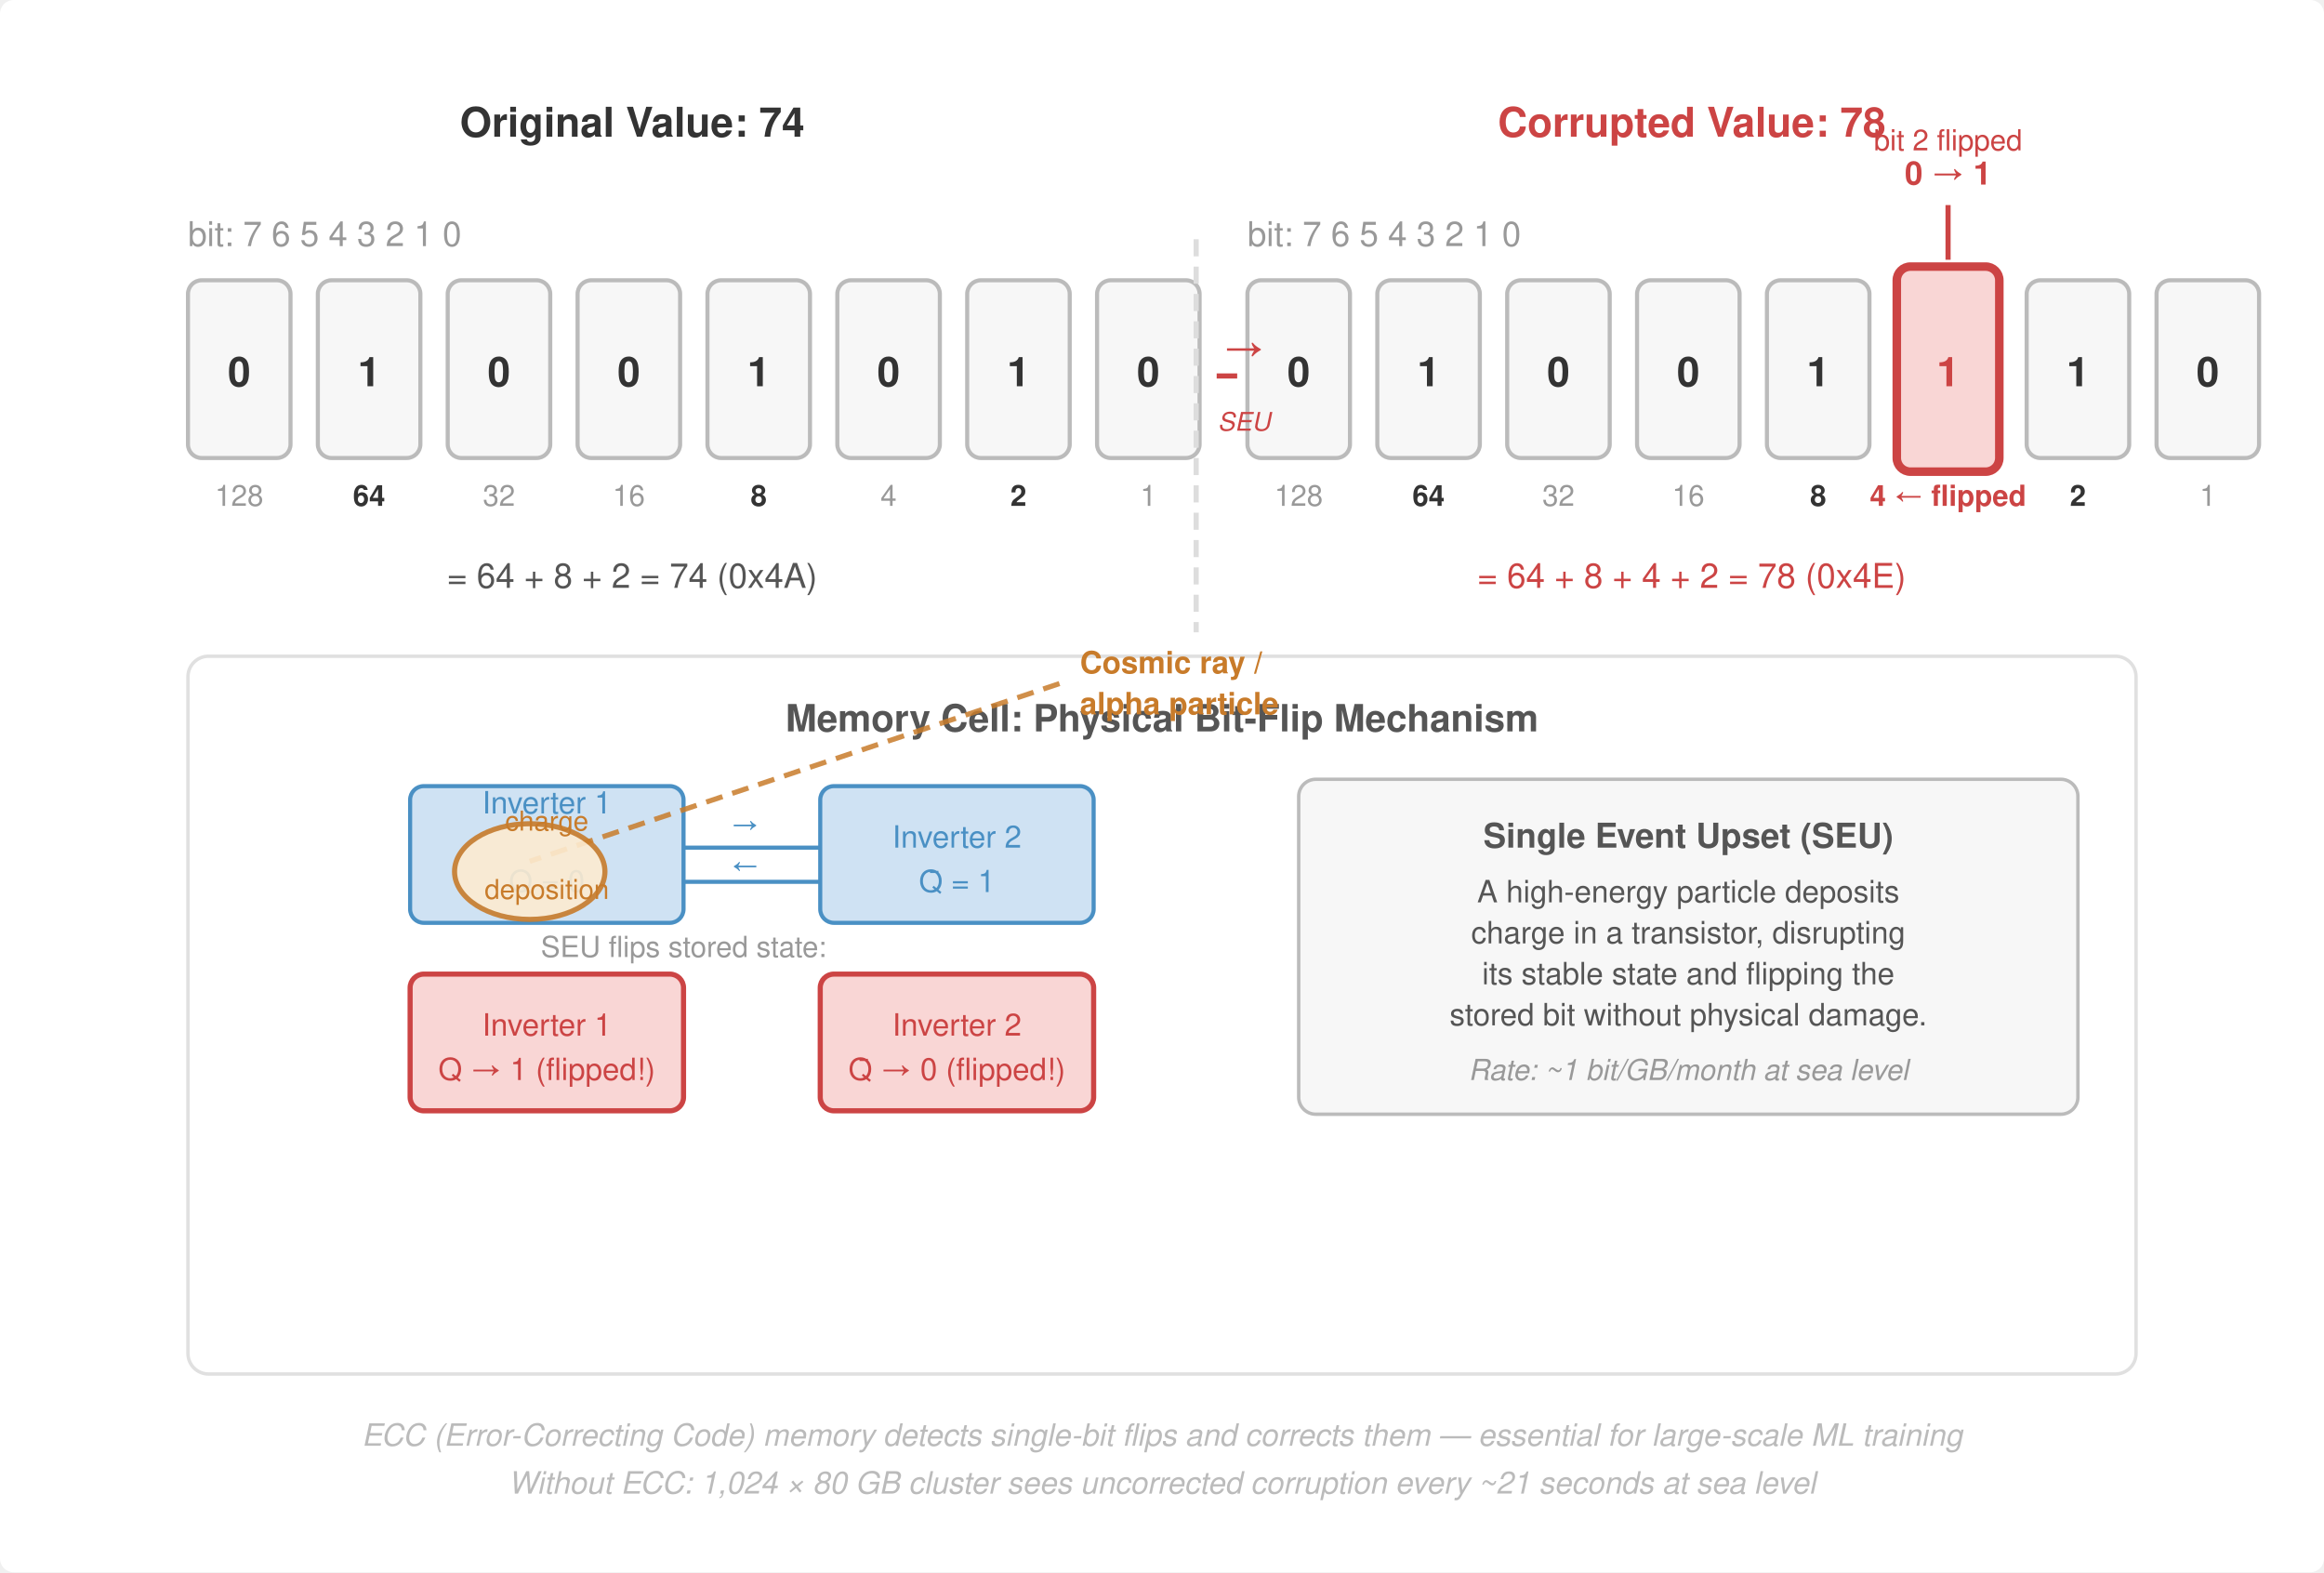
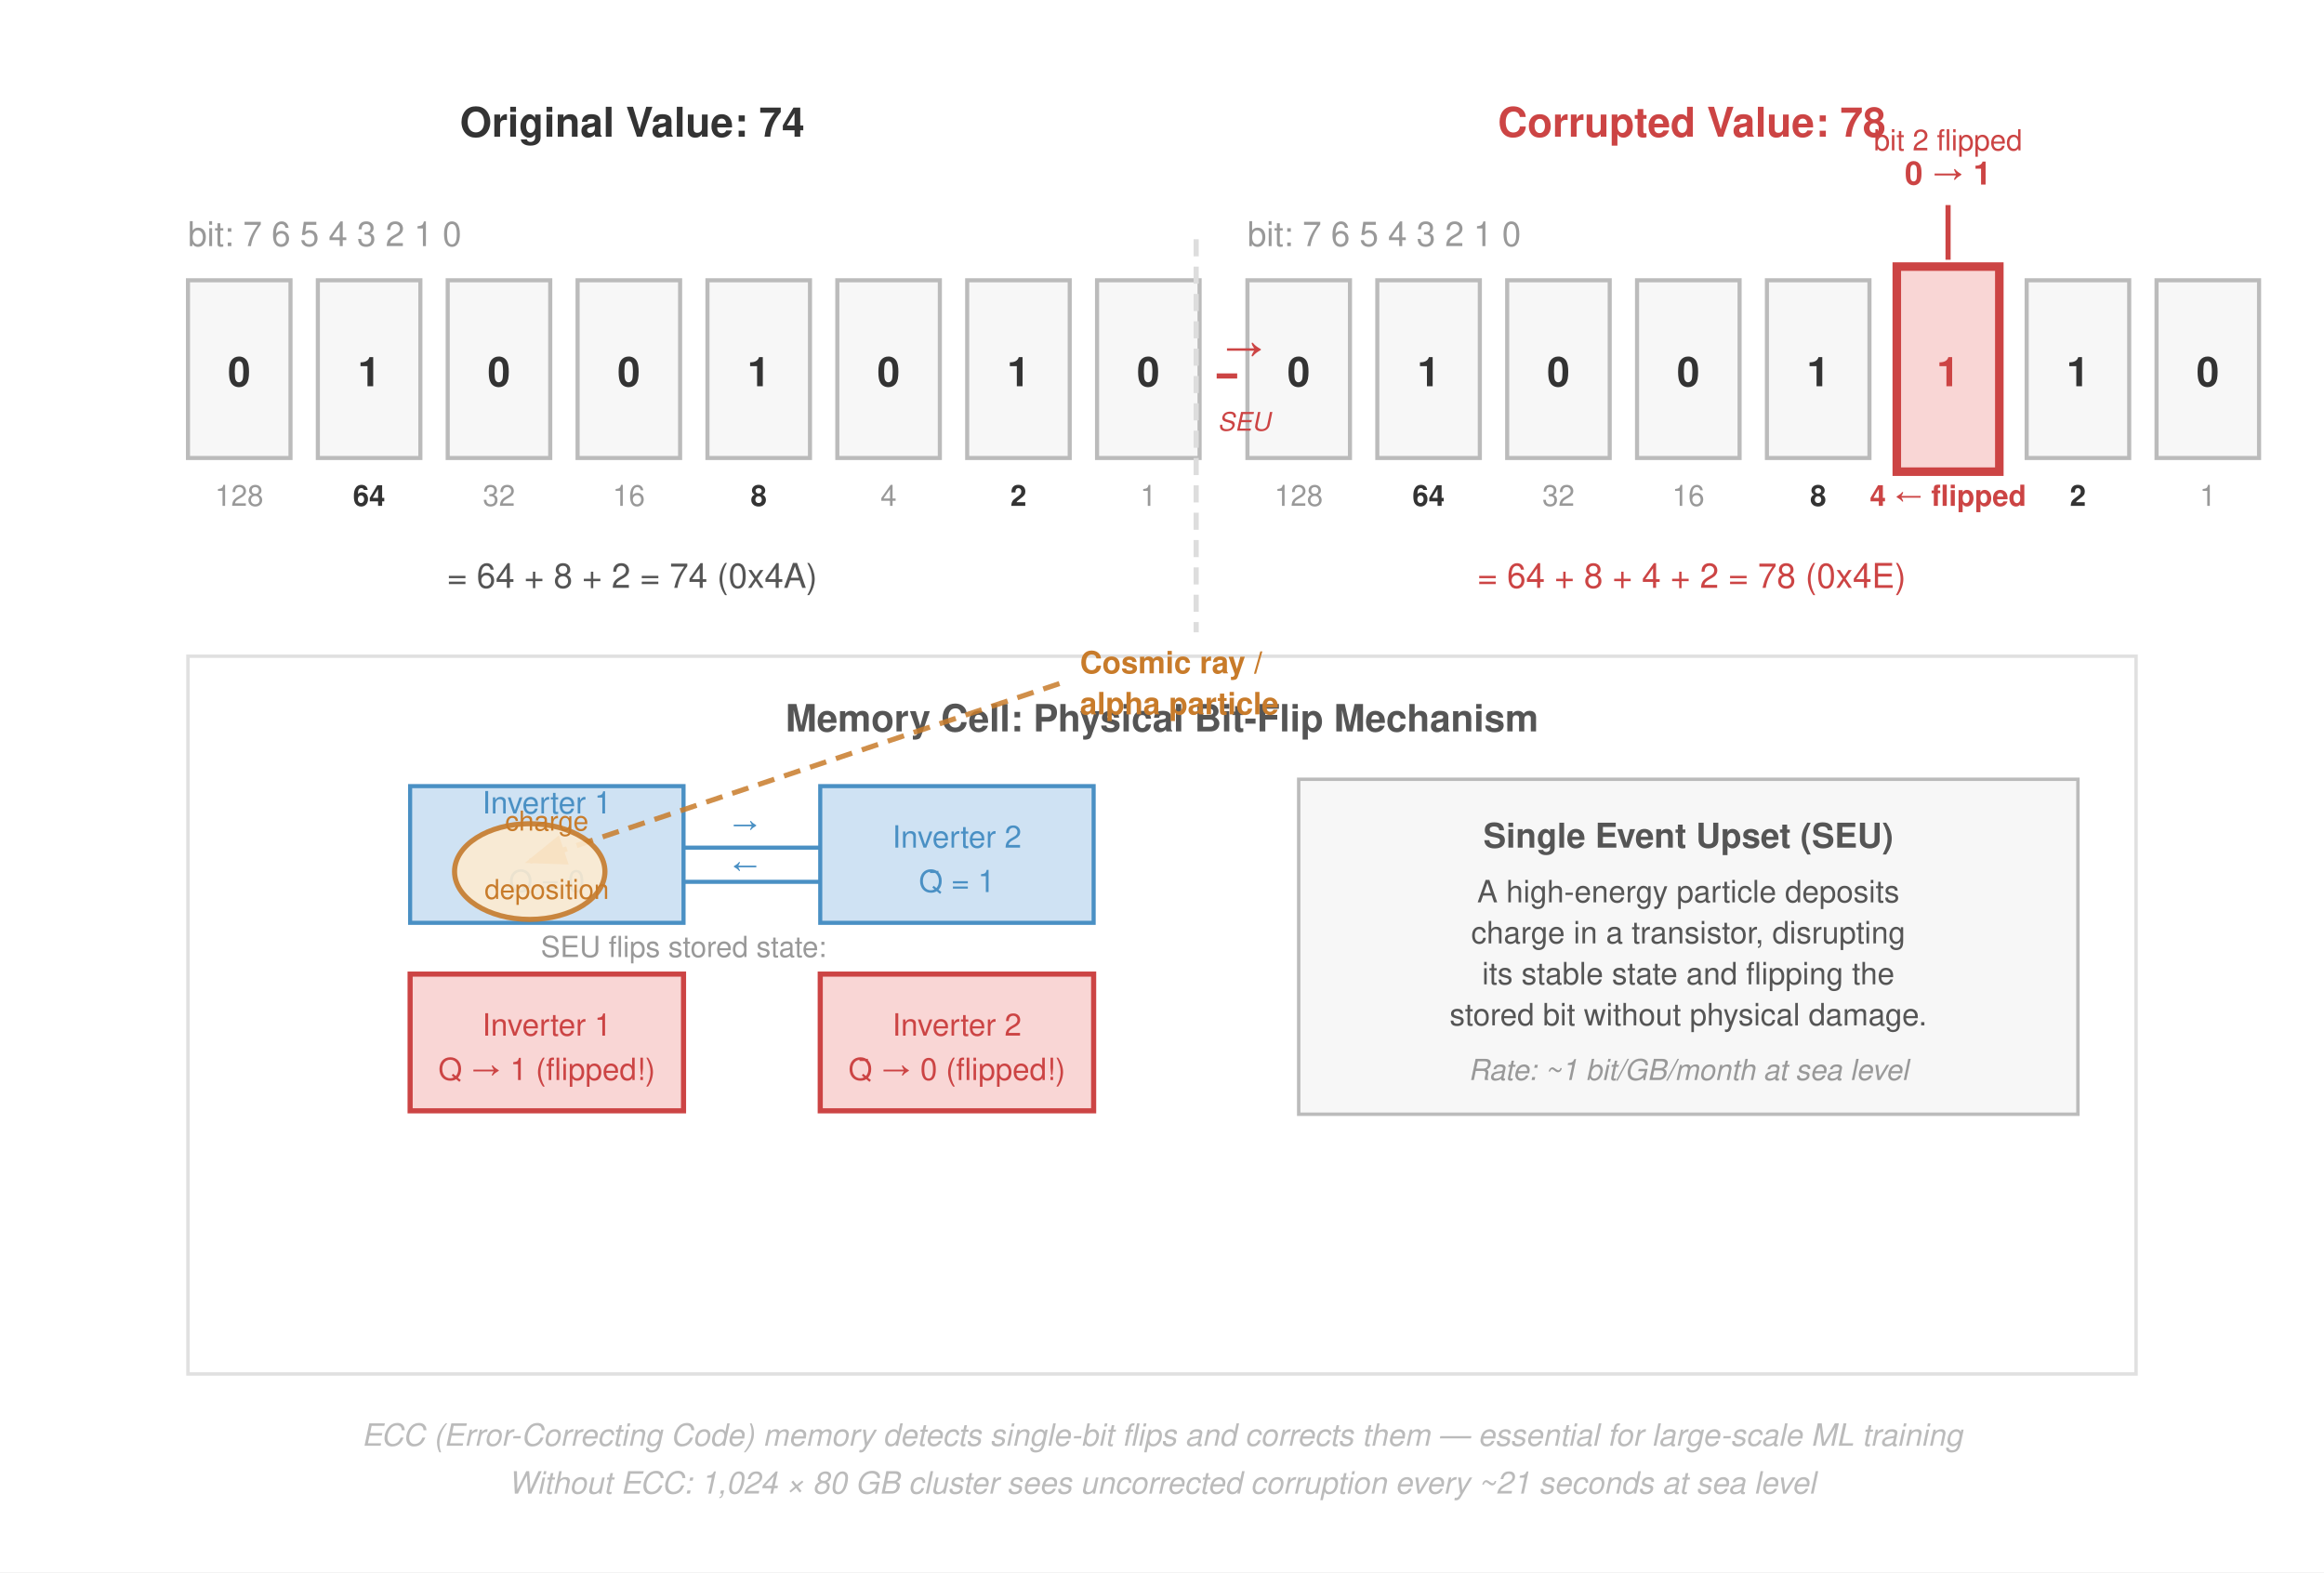
<svg xmlns="http://www.w3.org/2000/svg" viewBox="0 0 680 460" font-family="Helvetica Neue, Helvetica, Arial, sans-serif">
  <defs>
    <marker id="arrow" markerWidth="8" markerHeight="6" refX="7" refY="3" orient="auto">
      <path d="M0,0 L8,3 L0,6 Z" fill="#555" />
    </marker>
    <marker id="arrow-red" markerWidth="8" markerHeight="6" refX="7" refY="3" orient="auto">
      <path d="M0,0 L8,3 L0,6 Z" fill="#a31f34" />
    </marker>
    <marker id="arrow-green" markerWidth="8" markerHeight="6" refX="7" refY="3" orient="auto">
      <path d="M0,0 L8,3 L0,6 Z" fill="#3d9e5a" />
    </marker>
+     <marker id="arrow-orange" markerWidth="8" markerHeight="6" refX="7" refY="3" orient="auto">
+       <path d="M0,0 L8,3 L0,6 Z" fill="#c87b2a" />
+     </marker>
  </defs>
-   <rect width="680" height="460" fill="#fff" rx="4" />
+   <rect width="680" height="460" fill="#fff" />
  <text x="185" y="40" text-anchor="middle" font-size="12" font-weight="700" fill="#333">Original Value: 74</text>
  <text x="495" y="40" text-anchor="middle" font-size="12" font-weight="700" fill="#c44">Corrupted Value: 78</text>
  <text x="55" y="72" font-size="10" fill="#999">bit:   7    6    5    4    3    2    1    0</text>
  <text x="365" y="72" font-size="10" fill="#999">bit:   7    6    5    4    3    2    1    0</text>
  <g>
-     <rect x="55" y="82" width="30" height="52" rx="4" fill="#f7f7f7" stroke="#bbb" stroke-width="1.2" />
+     <rect x="55" y="82" width="30" height="52" fill="#f7f7f7" stroke="#bbb" stroke-width="1.2" />
    <text x="70" y="113" text-anchor="middle" font-size="12" font-weight="700" fill="#333">0</text>
-     <rect x="93" y="82" width="30" height="52" rx="4" fill="#f7f7f7" stroke="#bbb" stroke-width="1.2" />
+     <rect x="93" y="82" width="30" height="52" fill="#f7f7f7" stroke="#bbb" stroke-width="1.2" />
    <text x="108" y="113" text-anchor="middle" font-size="12" font-weight="700" fill="#333">1</text>
-     <rect x="131" y="82" width="30" height="52" rx="4" fill="#f7f7f7" stroke="#bbb" stroke-width="1.2" />
+     <rect x="131" y="82" width="30" height="52" fill="#f7f7f7" stroke="#bbb" stroke-width="1.2" />
    <text x="146" y="113" text-anchor="middle" font-size="12" font-weight="700" fill="#333">0</text>
-     <rect x="169" y="82" width="30" height="52" rx="4" fill="#f7f7f7" stroke="#bbb" stroke-width="1.2" />
+     <rect x="169" y="82" width="30" height="52" fill="#f7f7f7" stroke="#bbb" stroke-width="1.2" />
    <text x="184" y="113" text-anchor="middle" font-size="12" font-weight="700" fill="#333">0</text>
-     <rect x="207" y="82" width="30" height="52" rx="4" fill="#f7f7f7" stroke="#bbb" stroke-width="1.2" />
+     <rect x="207" y="82" width="30" height="52" fill="#f7f7f7" stroke="#bbb" stroke-width="1.2" />
    <text x="222" y="113" text-anchor="middle" font-size="12" font-weight="700" fill="#333">1</text>
-     <rect x="245" y="82" width="30" height="52" rx="4" fill="#f7f7f7" stroke="#bbb" stroke-width="1.2" />
+     <rect x="245" y="82" width="30" height="52" fill="#f7f7f7" stroke="#bbb" stroke-width="1.2" />
    <text x="260" y="113" text-anchor="middle" font-size="12" font-weight="700" fill="#333">0</text>
-     <rect x="283" y="82" width="30" height="52" rx="4" fill="#f7f7f7" stroke="#bbb" stroke-width="1.2" />
+     <rect x="283" y="82" width="30" height="52" fill="#f7f7f7" stroke="#bbb" stroke-width="1.2" />
    <text x="298" y="113" text-anchor="middle" font-size="12" font-weight="700" fill="#333">1</text>
-     <rect x="321" y="82" width="30" height="52" rx="4" fill="#f7f7f7" stroke="#bbb" stroke-width="1.2" />
+     <rect x="321" y="82" width="30" height="52" fill="#f7f7f7" stroke="#bbb" stroke-width="1.2" />
    <text x="336" y="113" text-anchor="middle" font-size="12" font-weight="700" fill="#333">0</text>
  </g>
  <text x="70" y="148" text-anchor="middle" font-size="8.5" fill="#999">128</text>
  <text x="108" y="148" text-anchor="middle" font-size="8.5" fill="#333" font-weight="600">64</text>
  <text x="146" y="148" text-anchor="middle" font-size="8.5" fill="#999">32</text>
  <text x="184" y="148" text-anchor="middle" font-size="8.5" fill="#999">16</text>
  <text x="222" y="148" text-anchor="middle" font-size="8.5" fill="#333" font-weight="600">8</text>
  <text x="260" y="148" text-anchor="middle" font-size="8.5" fill="#999">4</text>
  <text x="298" y="148" text-anchor="middle" font-size="8.5" fill="#333" font-weight="600">2</text>
  <text x="336" y="148" text-anchor="middle" font-size="8.5" fill="#999">1</text>
  <text x="185" y="172" text-anchor="middle" font-size="10" fill="#555">= 64 + 8 + 2 = 74 (0x4A)</text>
  <g>
-     <rect x="365" y="82" width="30" height="52" rx="4" fill="#f7f7f7" stroke="#bbb" stroke-width="1.2" />
+     <rect x="365" y="82" width="30" height="52" fill="#f7f7f7" stroke="#bbb" stroke-width="1.2" />
    <text x="380" y="113" text-anchor="middle" font-size="12" font-weight="700" fill="#333">0</text>
-     <rect x="403" y="82" width="30" height="52" rx="4" fill="#f7f7f7" stroke="#bbb" stroke-width="1.2" />
+     <rect x="403" y="82" width="30" height="52" fill="#f7f7f7" stroke="#bbb" stroke-width="1.2" />
    <text x="418" y="113" text-anchor="middle" font-size="12" font-weight="700" fill="#333">1</text>
-     <rect x="441" y="82" width="30" height="52" rx="4" fill="#f7f7f7" stroke="#bbb" stroke-width="1.2" />
+     <rect x="441" y="82" width="30" height="52" fill="#f7f7f7" stroke="#bbb" stroke-width="1.2" />
    <text x="456" y="113" text-anchor="middle" font-size="12" font-weight="700" fill="#333">0</text>
-     <rect x="479" y="82" width="30" height="52" rx="4" fill="#f7f7f7" stroke="#bbb" stroke-width="1.2" />
+     <rect x="479" y="82" width="30" height="52" fill="#f7f7f7" stroke="#bbb" stroke-width="1.2" />
    <text x="494" y="113" text-anchor="middle" font-size="12" font-weight="700" fill="#333">0</text>
-     <rect x="517" y="82" width="30" height="52" rx="4" fill="#f7f7f7" stroke="#bbb" stroke-width="1.2" />
+     <rect x="517" y="82" width="30" height="52" fill="#f7f7f7" stroke="#bbb" stroke-width="1.2" />
    <text x="532" y="113" text-anchor="middle" font-size="12" font-weight="700" fill="#333">1</text>
-     <rect x="555" y="78" width="30" height="60" rx="4" fill="#f9d6d5" stroke="#c44" stroke-width="2.5" />
+     <rect x="555" y="78" width="30" height="60" fill="#f9d6d5" stroke="#c44" stroke-width="2.5" />
    <text x="570" y="113" text-anchor="middle" font-size="12" font-weight="700" fill="#c44">1</text>
-     <rect x="593" y="82" width="30" height="52" rx="4" fill="#f7f7f7" stroke="#bbb" stroke-width="1.2" />
+     <rect x="593" y="82" width="30" height="52" fill="#f7f7f7" stroke="#bbb" stroke-width="1.2" />
    <text x="608" y="113" text-anchor="middle" font-size="12" font-weight="700" fill="#333">1</text>
-     <rect x="631" y="82" width="30" height="52" rx="4" fill="#f7f7f7" stroke="#bbb" stroke-width="1.2" />
+     <rect x="631" y="82" width="30" height="52" fill="#f7f7f7" stroke="#bbb" stroke-width="1.2" />
    <text x="646" y="113" text-anchor="middle" font-size="12" font-weight="700" fill="#333">0</text>
  </g>
  <text x="380" y="148" text-anchor="middle" font-size="8.5" fill="#999">128</text>
  <text x="418" y="148" text-anchor="middle" font-size="8.5" fill="#333" font-weight="600">64</text>
  <text x="456" y="148" text-anchor="middle" font-size="8.5" fill="#999">32</text>
  <text x="494" y="148" text-anchor="middle" font-size="8.5" fill="#999">16</text>
  <text x="532" y="148" text-anchor="middle" font-size="8.5" fill="#333" font-weight="600">8</text>
  <text x="570" y="148" text-anchor="middle" font-size="8.5" fill="#c44" font-weight="700">4 ← flipped</text>
  <text x="608" y="148" text-anchor="middle" font-size="8.5" fill="#333" font-weight="600">2</text>
  <text x="646" y="148" text-anchor="middle" font-size="8.5" fill="#999">1</text>
  <text x="495" y="172" text-anchor="middle" font-size="10" fill="#c44">= 64 + 8 + 4 + 2 = 78 (0x4E)</text>
  <line x1="570" y1="76" x2="570" y2="60" stroke="#c44" stroke-width="1.5" />
  <text x="570" y="54" text-anchor="middle" font-size="9.5" fill="#c44" font-weight="700">0 → 1</text>
  <text x="570" y="44" text-anchor="middle" font-size="8.5" fill="#c44">bit 2 flipped</text>
  <line x1="350" y1="70" x2="350" y2="185" stroke="#ddd" stroke-width="1.5" stroke-dasharray="5,3" />
  <line x1="356" y1="110" x2="362" y2="110" stroke="#c44" stroke-width="1.5" />
  <text x="364.0" y="106" text-anchor="middle" font-size="12" fill="#c44">→</text>
  <text x="364.0" y="126" text-anchor="middle" font-size="7.5" fill="#c44" font-style="italic">SEU</text>
-   <rect x="55" y="192" width="570" height="210" rx="6" fill="#fff" stroke="#e0e0e0" stroke-width="1" />
+   <rect x="55" y="192" width="570" height="210" fill="#fff" stroke="#e0e0e0" stroke-width="1" />
  <text x="340" y="214" text-anchor="middle" font-size="11" font-weight="700" fill="#555">Memory Cell: Physical Bit-Flip Mechanism</text>
-   <rect x="120" y="230" width="80" height="40" rx="4" fill="#cfe2f3" stroke="#4a90c4" stroke-width="1.2" />
+   <rect x="120" y="230" width="80" height="40" fill="#cfe2f3" stroke="#4a90c4" stroke-width="1.2" />
  <text x="160" y="238.0" text-anchor="middle" font-size="9" fill="#4a90c4">Inverter 1</text>
  <text x="160" y="261" text-anchor="middle" font-size="9" fill="#4a90c4">Q = 0</text>
-   <rect x="240" y="230" width="80" height="40" rx="4" fill="#cfe2f3" stroke="#4a90c4" stroke-width="1.2" />
+   <rect x="240" y="230" width="80" height="40" fill="#cfe2f3" stroke="#4a90c4" stroke-width="1.2" />
  <text x="280" y="248" text-anchor="middle" font-size="9" fill="#4a90c4">Inverter 2</text>
  <text x="280" y="261" text-anchor="middle" font-size="9" fill="#4a90c4">Q̄ = 1</text>
  <line x1="200" y1="248" x2="240" y2="248" stroke="#4a90c4" stroke-width="1.2" />
  <line x1="200" y1="258" x2="240" y2="258" stroke="#4a90c4" stroke-width="1.2" />
  <text x="218" y="244" text-anchor="middle" font-size="8" fill="#4a90c4">→</text>
  <text x="218" y="256.0" text-anchor="middle" font-size="8" fill="#4a90c4">←</text>
-   <line x1="310" y1="200" x2="155" y2="252" stroke="#c87b2a" stroke-width="1.5" stroke-dasharray="5,3" marker-end="url(#arrowR)" opacity="0.85" />
+   <line x1="310" y1="200" x2="155" y2="252" stroke="#c87b2a" stroke-width="1.5" stroke-dasharray="5,3" marker-end="url(#arrow-orange)" opacity="0.85" />
  <text x="316" y="197" font-size="9" fill="#c87b2a" font-weight="700">Cosmic ray /</text>
  <text x="316" y="209" font-size="9" fill="#c87b2a" font-weight="700">alpha particle</text>
  <ellipse cx="155" cy="255" rx="22" ry="14" fill="#fdebd0" stroke="#c87b2a" stroke-width="1.5" opacity="0.9" />
  <text x="160" y="243.0" text-anchor="middle" font-size="8" fill="#c87b2a">charge</text>
  <text x="160" y="263" text-anchor="middle" font-size="8" fill="#c87b2a">deposition</text>
-   <rect x="120" y="285" width="80" height="40" rx="4" fill="#f9d6d5" stroke="#c44" stroke-width="1.5" />
+   <rect x="120" y="285" width="80" height="40" fill="#f9d6d5" stroke="#c44" stroke-width="1.5" />
  <text x="160" y="303" text-anchor="middle" font-size="9" fill="#c44">Inverter 1</text>
  <text x="160" y="316" text-anchor="middle" font-size="9" fill="#c44">Q → 1 (flipped!)</text>
-   <rect x="240" y="285" width="80" height="40" rx="4" fill="#f9d6d5" stroke="#c44" stroke-width="1.5" />
+   <rect x="240" y="285" width="80" height="40" fill="#f9d6d5" stroke="#c44" stroke-width="1.5" />
  <text x="280" y="303" text-anchor="middle" font-size="9" fill="#c44">Inverter 2</text>
  <text x="280" y="316" text-anchor="middle" font-size="9" fill="#c44">Q̄ → 0 (flipped!)</text>
  <text x="200" y="280" text-anchor="middle" font-size="8.5" fill="#999">SEU flips stored state:</text>
  <text x="200" y="278" text-anchor="middle" font-size="8" fill="#999" />
-   <rect x="380" y="228" width="228" height="98" rx="5" fill="#f7f7f7" stroke="#bbb" stroke-width="1" />
+   <rect x="380" y="228" width="228" height="98" fill="#f7f7f7" stroke="#bbb" stroke-width="1" />
  <text x="494" y="248" text-anchor="middle" font-size="10" font-weight="700" fill="#555">Single Event Upset (SEU)</text>
  <text x="494" y="264" text-anchor="middle" font-size="9" fill="#555">A high-energy particle deposits</text>
  <text x="494" y="276" text-anchor="middle" font-size="9" fill="#555">charge in a transistor, disrupting</text>
  <text x="494" y="288" text-anchor="middle" font-size="9" fill="#555">its stable state and flipping the</text>
  <text x="494" y="300" text-anchor="middle" font-size="9" fill="#555">stored bit without physical damage.</text>
  <text x="494" y="316" text-anchor="middle" font-size="8.5" fill="#999" font-style="italic">Rate: ~1 bit/GB/month at sea level</text>
  <text x="340" y="423" text-anchor="middle" font-size="9" fill="#bbb" font-style="italic">ECC (Error-Correcting Code) memory detects single-bit flips and corrects them — essential for large-scale ML training</text>
  <text x="340" y="437" text-anchor="middle" font-size="9" fill="#bbb" font-style="italic">Without ECC: 1,024 × 80 GB cluster sees uncorrected corruption every ~21 seconds at sea level</text>
</svg>
